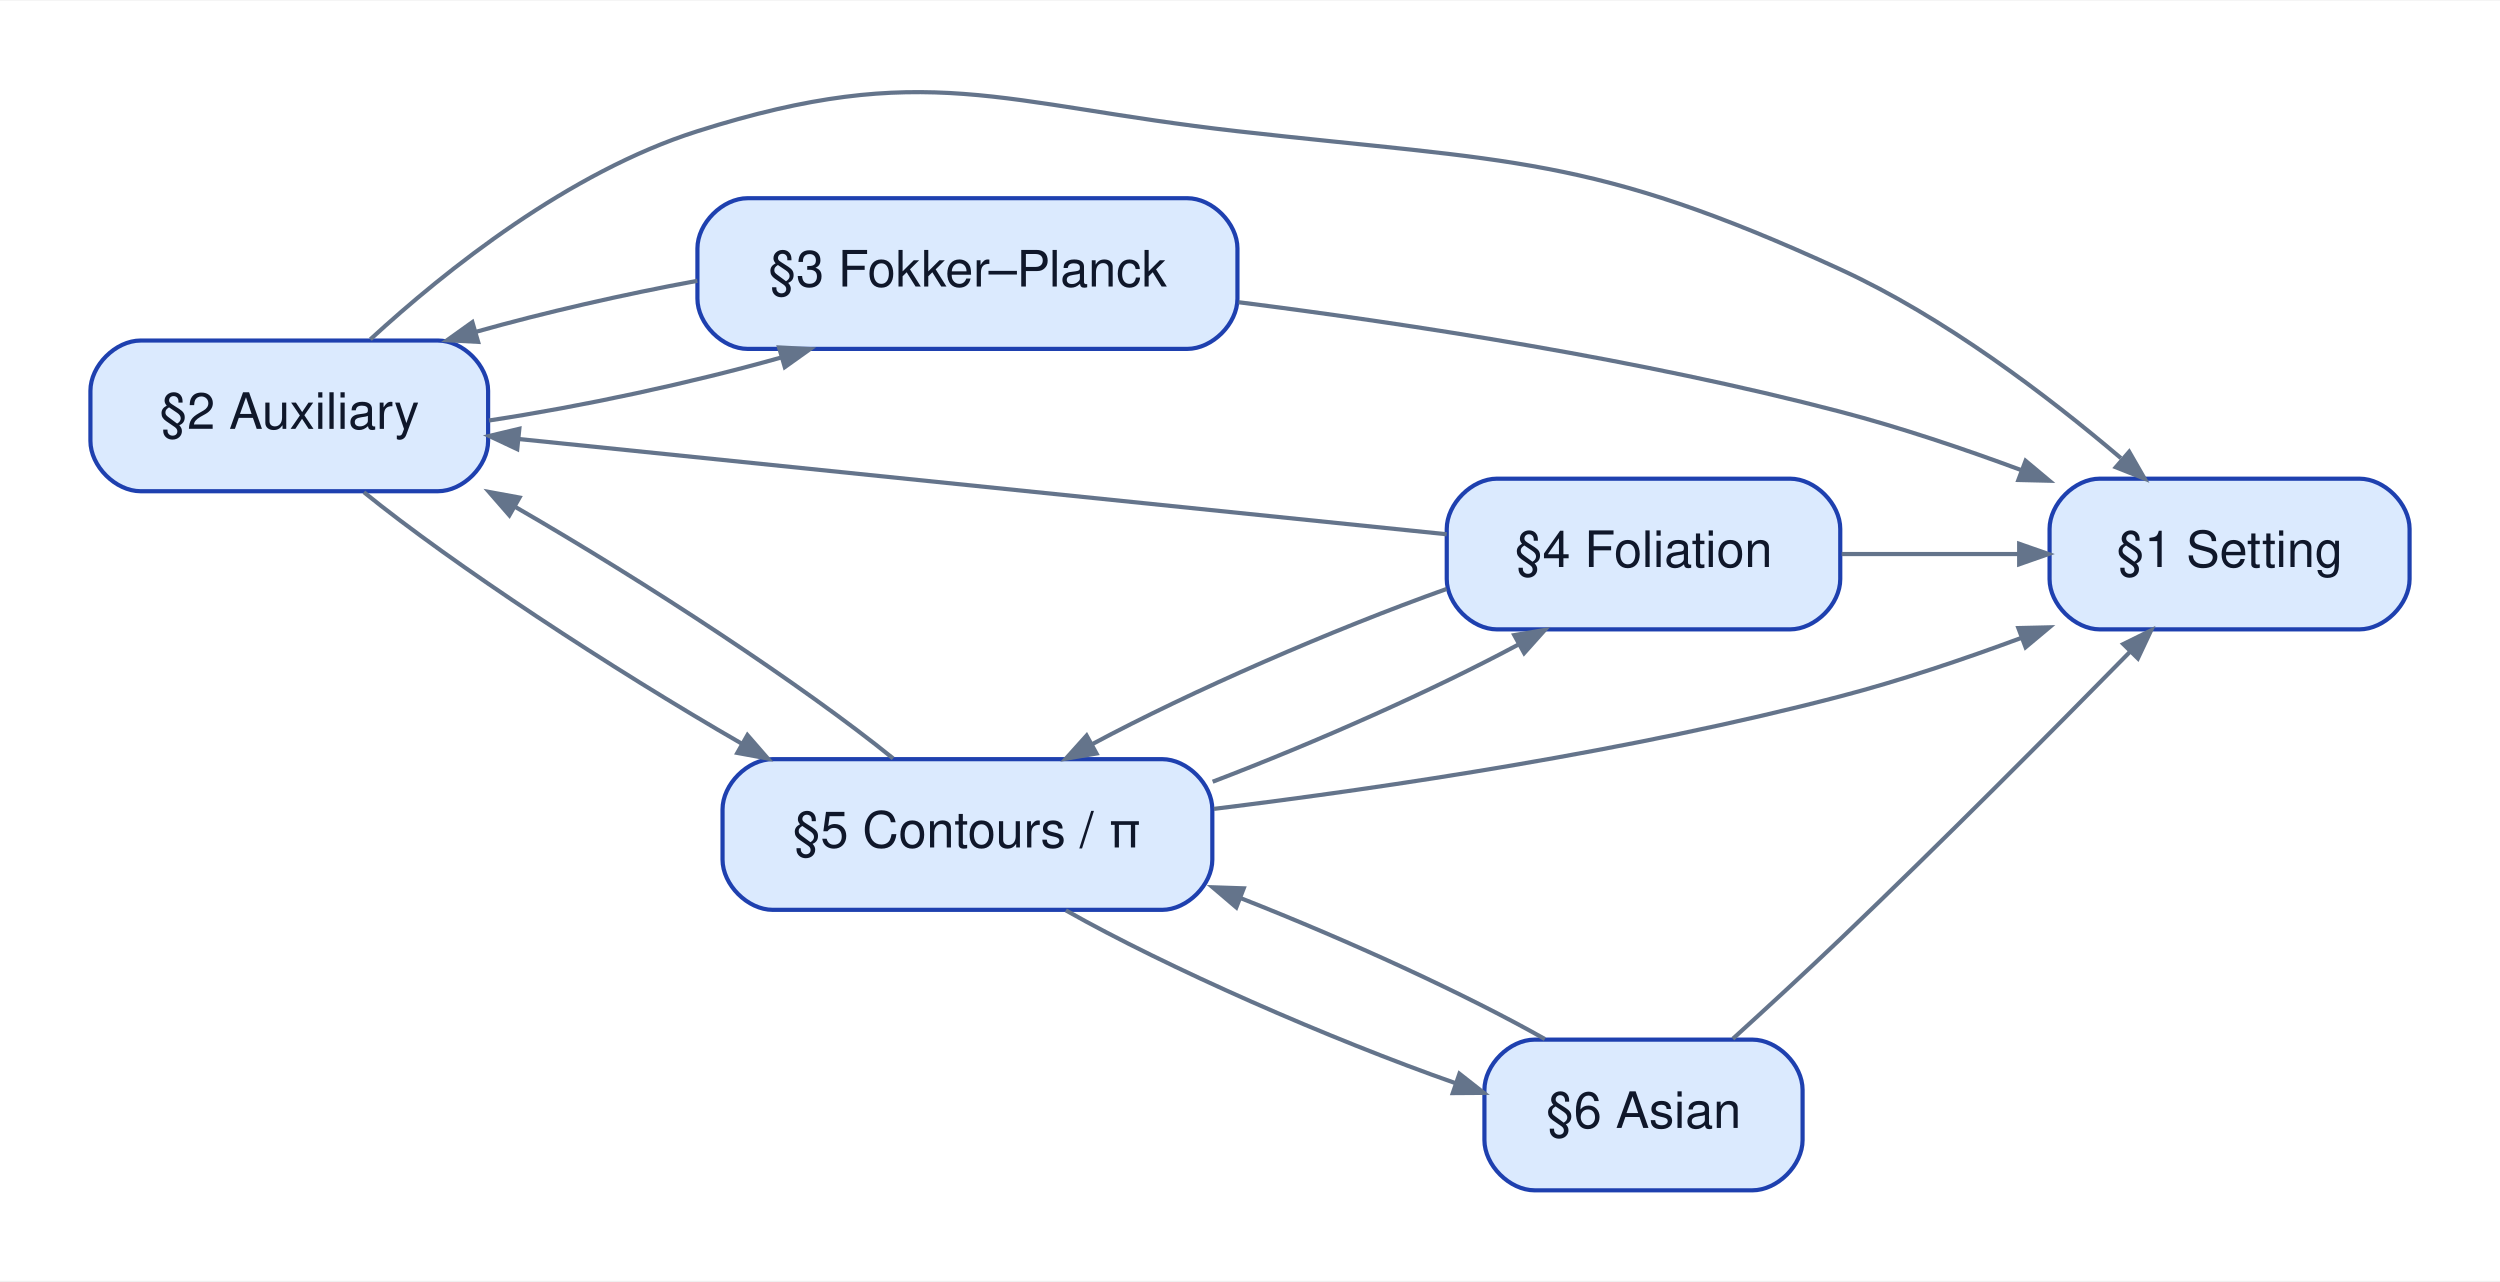
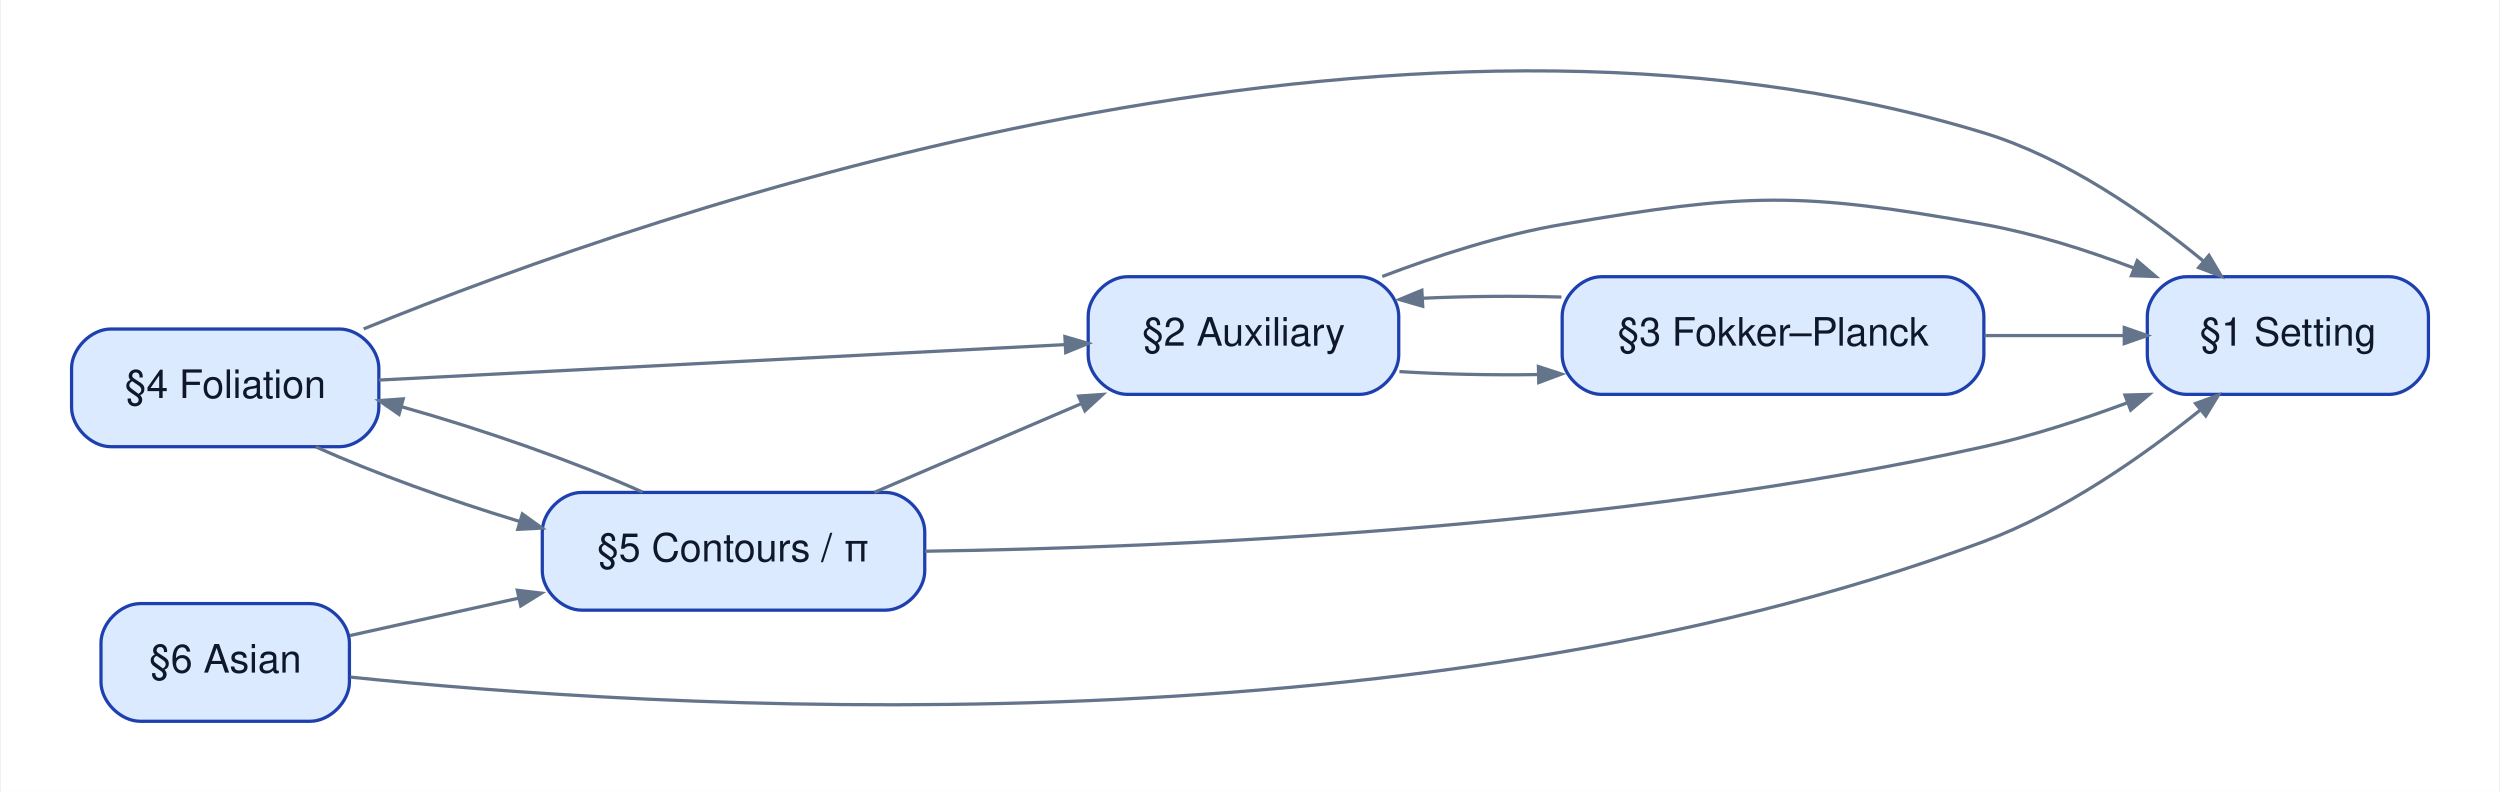
- <svg xmlns="http://www.w3.org/2000/svg" xmlns:xlink="http://www.w3.org/1999/xlink" width="597pt" height="306pt" viewBox="0.00 0.00 597.20 305.79">
-   <g id="graph0" class="graph" transform="scale(1 1) rotate(0) translate(21.6 284.19)">
-     <polygon fill="white" stroke="transparent" points="-21.6,21.6 -21.6,-284.19 575.6,-284.19 575.6,21.6 -21.6,21.6" />
+ <svg xmlns="http://www.w3.org/2000/svg" xmlns:xlink="http://www.w3.org/1999/xlink" width="764pt" height="242pt" viewBox="0.00 0.00 764.20 242.25">
+   <g id="graph0" class="graph" transform="scale(1 1) rotate(0) translate(21.6 220.65)">
+     <polygon fill="white" stroke="transparent" points="-21.6,21.6 -21.6,-220.65 742.6,-220.65 742.6,21.6 -21.6,21.6" />
    <g id="node1" class="node">
      <g id="a_node1">
        <a xlink:href="Asian/Section1.md" xlink:title="Asian/Section1.md">
-           <path fill="#dbeafe" stroke="#1e40af" d="M542,-170C542,-170 480,-170 480,-170 474,-170 468,-164 468,-158 468,-158 468,-146 468,-146 468,-140 474,-134 480,-134 480,-134 542,-134 542,-134 548,-134 554,-140 554,-146 554,-146 554,-158 554,-158 554,-164 548,-170 542,-170" />
-           <text text-anchor="middle" x="511" y="-148.9" font-family="Helvetica,sans-Serif" font-size="12.00" fill="#0f172a">§1 Setting</text>
+           <path fill="#dbeafe" stroke="#1e40af" d="M709,-136C709,-136 647,-136 647,-136 641,-136 635,-130 635,-124 635,-124 635,-112 635,-112 635,-106 641,-100 647,-100 647,-100 709,-100 709,-100 715,-100 721,-106 721,-112 721,-112 721,-124 721,-124 721,-130 715,-136 709,-136" />
+           <text text-anchor="middle" x="678" y="-114.9" font-family="Helvetica,sans-Serif" font-size="12.00" fill="#0f172a">§1 Setting</text>
        </a>
      </g>
    </g>
    <g id="node2" class="node">
      <g id="a_node2">
        <a xlink:href="Asian/Section2.md" xlink:title="Asian/Section2.md">
-           <path fill="#dbeafe" stroke="#1e40af" d="M83,-203C83,-203 12,-203 12,-203 6,-203 0,-197 0,-191 0,-191 0,-179 0,-179 0,-173 6,-167 12,-167 12,-167 83,-167 83,-167 89,-167 95,-173 95,-179 95,-179 95,-191 95,-191 95,-197 89,-203 83,-203" />
-           <text text-anchor="middle" x="47.5" y="-181.9" font-family="Helvetica,sans-Serif" font-size="12.00" fill="#0f172a">§2 Auxiliary</text>
+           <path fill="#dbeafe" stroke="#1e40af" d="M394,-136C394,-136 323,-136 323,-136 317,-136 311,-130 311,-124 311,-124 311,-112 311,-112 311,-106 317,-100 323,-100 323,-100 394,-100 394,-100 400,-100 406,-106 406,-112 406,-112 406,-124 406,-124 406,-130 400,-136 394,-136" />
+           <text text-anchor="middle" x="358.5" y="-114.9" font-family="Helvetica,sans-Serif" font-size="12.00" fill="#0f172a">§2 Auxiliary</text>
        </a>
      </g>
    </g>
    <g id="edge1" class="edge">
-       <path fill="none" stroke="#64748b" d="M66.87,-203.28C84.98,-219.91 114.33,-243.28 145,-253 199.65,-270.32 217.03,-259.44 274,-253 339.24,-245.62 358.34,-247.42 418,-220 442.81,-208.6 467.5,-189.83 485.05,-174.9" />
-       <polygon fill="#64748b" stroke="#64748b" points="487.02,-176.43 490.71,-170 483.82,-172.73 487.02,-176.43" />
+       <path fill="none" stroke="#64748b" d="M400.95,-136.07C417.71,-142.45 437.44,-148.83 456,-152 512.51,-161.66 528.56,-162.1 585,-152 600.27,-149.27 616.32,-144.18 630.66,-138.75" />
+       <polygon fill="#64748b" stroke="#64748b" points="631.92,-140.89 637.56,-136.07 630.15,-136.32 631.92,-140.89" />
    </g>
    <g id="node3" class="node">
      <g id="a_node3">
        <a xlink:href="Asian/Section3.md" xlink:title="Asian/Section3.md">
-           <path fill="#dbeafe" stroke="#1e40af" d="M262,-237C262,-237 157,-237 157,-237 151,-237 145,-231 145,-225 145,-225 145,-213 145,-213 145,-207 151,-201 157,-201 157,-201 262,-201 262,-201 268,-201 274,-207 274,-213 274,-213 274,-225 274,-225 274,-231 268,-237 262,-237" />
-           <text text-anchor="middle" x="209.5" y="-215.9" font-family="Helvetica,sans-Serif" font-size="12.00" fill="#0f172a">§3 Fokker–Planck</text>
+           <path fill="#dbeafe" stroke="#1e40af" d="M573,-136C573,-136 468,-136 468,-136 462,-136 456,-130 456,-124 456,-124 456,-112 456,-112 456,-106 462,-100 468,-100 468,-100 573,-100 573,-100 579,-100 585,-106 585,-112 585,-112 585,-124 585,-124 585,-130 579,-136 573,-136" />
+           <text text-anchor="middle" x="520.5" y="-114.9" font-family="Helvetica,sans-Serif" font-size="12.00" fill="#0f172a">§3 Fokker–Planck</text>
        </a>
      </g>
    </g>
    <g id="edge2" class="edge">
-       <path fill="none" stroke="#64748b" d="M95.21,-183.9C117.26,-187.22 143.43,-192.85 165.06,-198.96" />
-       <polygon fill="#64748b" stroke="#64748b" points="164.5,-201.35 171.91,-200.96 165.87,-196.65 164.5,-201.35" />
+       <path fill="none" stroke="#64748b" d="M406.21,-106.98C419.53,-106.15 434.34,-105.85 448.75,-106.07" />
+       <polygon fill="#64748b" stroke="#64748b" points="448.73,-108.52 455.78,-106.22 448.84,-103.62 448.73,-108.52" />
+     </g>
+     <g id="edge3" class="edge">
+       <path fill="none" stroke="#64748b" d="M585.2,-118C599.35,-118 614.15,-118 627.62,-118" />
+       <polygon fill="#64748b" stroke="#64748b" points="627.96,-120.45 634.96,-118 627.96,-115.55 627.96,-120.45" />
+     </g>
+     <g id="edge4" class="edge">
+       <path fill="none" stroke="#64748b" d="M455.78,-129.78C441.69,-130.17 426.89,-130.04 413.23,-129.41" />
+       <polygon fill="#64748b" stroke="#64748b" points="413.33,-126.96 406.21,-129.02 413.07,-131.85 413.33,-126.96" />
+     </g>
+     <g id="node4" class="node">
+       <g id="a_node4">
+         <a xlink:href="Asian/Section4.md" xlink:title="Asian/Section4.md">
+           <path fill="#dbeafe" stroke="#1e40af" d="M82,-120C82,-120 12,-120 12,-120 6,-120 0,-114 0,-108 0,-108 0,-96 0,-96 0,-90 6,-84 12,-84 12,-84 82,-84 82,-84 88,-84 94,-90 94,-96 94,-96 94,-108 94,-108 94,-114 88,-120 82,-120" />
+           <text text-anchor="middle" x="47" y="-98.9" font-family="Helvetica,sans-Serif" font-size="12.00" fill="#0f172a">§4 Foliation</text>
+         </a>
+       </g>
+     </g>
+     <g id="edge5" class="edge">
+       <path fill="none" stroke="#64748b" d="M89.35,-120.03C180.67,-157.26 405.71,-234.78 585,-180 610.16,-172.31 634.65,-155.19 652.04,-140.88" />
+       <polygon fill="#64748b" stroke="#64748b" points="653.87,-142.53 657.65,-136.15 650.72,-138.78 653.87,-142.53" />
+     </g>
+     <g id="edge6" class="edge">
+       <path fill="none" stroke="#64748b" d="M94,-104.38C150.07,-107.28 244.65,-112.17 303.94,-115.23" />
+       <polygon fill="#64748b" stroke="#64748b" points="303.88,-117.68 310.99,-115.6 304.13,-112.79 303.88,-117.68" />
    </g>
    <g id="node5" class="node">
      <g id="a_node5">
        <a xlink:href="Asian/Section5.md" xlink:title="Asian/Section5.md">
-           <path fill="#dbeafe" stroke="#1e40af" d="M256,-103C256,-103 163,-103 163,-103 157,-103 151,-97 151,-91 151,-91 151,-79 151,-79 151,-73 157,-67 163,-67 163,-67 256,-67 256,-67 262,-67 268,-73 268,-79 268,-79 268,-91 268,-91 268,-97 262,-103 256,-103" />
-           <text text-anchor="middle" x="209.5" y="-81.9" font-family="Helvetica,sans-Serif" font-size="12.00" fill="#0f172a">§5 Contours / π</text>
+           <path fill="#dbeafe" stroke="#1e40af" d="M249,-70C249,-70 156,-70 156,-70 150,-70 144,-64 144,-58 144,-58 144,-46 144,-46 144,-40 150,-34 156,-34 156,-34 249,-34 249,-34 255,-34 261,-40 261,-46 261,-46 261,-58 261,-58 261,-64 255,-70 249,-70" />
+           <text text-anchor="middle" x="202.5" y="-48.9" font-family="Helvetica,sans-Serif" font-size="12.00" fill="#0f172a">§5 Contours / π</text>
        </a>
      </g>
    </g>
-     <g id="edge3" class="edge">
-       <path fill="none" stroke="#64748b" d="M65.32,-166.77C86.61,-149.51 124.28,-124.75 155.64,-106.67" />
-       <polygon fill="#64748b" stroke="#64748b" points="156.95,-108.75 161.82,-103.15 154.53,-104.49 156.95,-108.75" />
-     </g>
-     <g id="edge4" class="edge">
-       <path fill="none" stroke="#64748b" d="M274.28,-212.15C315.67,-206.89 370.54,-198.42 418,-186 432.3,-182.26 447.48,-177.15 461.3,-172.02" />
-       <polygon fill="#64748b" stroke="#64748b" points="462.27,-174.27 467.96,-169.51 460.55,-169.69 462.27,-174.27" />
-     </g>
-     <g id="edge5" class="edge">
-       <path fill="none" stroke="#64748b" d="M144.98,-217.27C127.22,-214 108.34,-209.67 92.03,-205.06" />
-       <polygon fill="#64748b" stroke="#64748b" points="92.61,-202.68 85.21,-203.08 91.24,-207.39 92.61,-202.68" />
-     </g>
-     <g id="node4" class="node">
-       <g id="a_node4">
-         <a xlink:href="Asian/Section4.md" xlink:title="Asian/Section4.md">
-           <path fill="#dbeafe" stroke="#1e40af" d="M406,-170C406,-170 336,-170 336,-170 330,-170 324,-164 324,-158 324,-158 324,-146 324,-146 324,-140 330,-134 336,-134 336,-134 406,-134 406,-134 412,-134 418,-140 418,-146 418,-146 418,-158 418,-158 418,-164 412,-170 406,-170" />
-           <text text-anchor="middle" x="371" y="-148.9" font-family="Helvetica,sans-Serif" font-size="12.00" fill="#0f172a">§4 Foliation</text>
-         </a>
-       </g>
-     </g>
-     <g id="edge6" class="edge">
-       <path fill="none" stroke="#64748b" d="M418.34,-152C431.94,-152 446.86,-152 460.65,-152" />
-       <polygon fill="#64748b" stroke="#64748b" points="460.74,-154.45 467.74,-152 460.74,-149.55 460.74,-154.45" />
-     </g>
    <g id="edge7" class="edge">
-       <path fill="none" stroke="#64748b" d="M323.98,-156.72C265.38,-162.74 164.32,-173.11 102.25,-179.48" />
-       <polygon fill="#64748b" stroke="#64748b" points="101.96,-177.05 95.25,-180.2 102.46,-181.92 101.96,-177.05" />
+       <path fill="none" stroke="#64748b" d="M74.74,-83.93C92.02,-76.13 115.29,-67.72 137.18,-61.09" />
+       <polygon fill="#64748b" stroke="#64748b" points="137.9,-63.43 143.92,-59.1 136.51,-58.73 137.9,-63.43" />
    </g>
    <g id="edge8" class="edge">
-       <path fill="none" stroke="#64748b" d="M323.97,-143.66C296.69,-133.93 262.94,-119.25 239.38,-106.62" />
-       <polygon fill="#64748b" stroke="#64748b" points="240.33,-104.35 233.01,-103.12 237.97,-108.64 240.33,-104.35" />
+       <path fill="none" stroke="#64748b" d="M261.1,-52.02C336.44,-53.13 472.11,-58.89 585,-84 599.57,-87.24 614.95,-92.25 628.87,-97.43" />
+       <polygon fill="#64748b" stroke="#64748b" points="628.17,-99.79 635.58,-99.99 629.91,-95.21 628.17,-99.79" />
    </g>
    <g id="edge9" class="edge">
-       <path fill="none" stroke="#64748b" d="M268.38,-91.12C310.35,-96.29 368.24,-104.98 418,-118 432.3,-121.74 447.48,-126.85 461.3,-131.98" />
-       <polygon fill="#64748b" stroke="#64748b" points="460.55,-134.31 467.96,-134.49 462.27,-129.73 460.55,-134.31" />
+       <path fill="none" stroke="#64748b" d="M245.58,-70.03C265.19,-78.44 288.63,-88.48 308.98,-97.21" />
+       <polygon fill="#64748b" stroke="#64748b" points="308.07,-99.48 315.47,-99.99 310,-94.98 308.07,-99.48" />
    </g>
    <g id="edge10" class="edge">
-       <path fill="none" stroke="#64748b" d="M191.74,-103.18C170.47,-120.44 132.78,-145.22 101.39,-163.31" />
-       <polygon fill="#64748b" stroke="#64748b" points="100.08,-161.24 95.21,-166.83 102.5,-165.49 100.08,-161.24" />
-     </g>
-     <g id="edge11" class="edge">
-       <path fill="none" stroke="#64748b" d="M268.08,-97.61C292.88,-107.06 320.79,-119.48 341.12,-130.38" />
-       <polygon fill="#64748b" stroke="#64748b" points="340.13,-132.63 347.44,-133.86 342.49,-128.33 340.13,-132.63" />
+       <path fill="none" stroke="#64748b" d="M174.67,-70.11C154.36,-79.26 125.81,-89.26 100.96,-96.22" />
+       <polygon fill="#64748b" stroke="#64748b" points="100.17,-93.9 94.06,-98.1 101.45,-98.63 100.17,-93.9" />
    </g>
    <g id="node6" class="node">
      <g id="a_node6">
        <a xlink:href="Asian/Section6.md" xlink:title="Asian/Section6.md">
-           <path fill="#dbeafe" stroke="#1e40af" d="M397,-36C397,-36 345,-36 345,-36 339,-36 333,-30 333,-24 333,-24 333,-12 333,-12 333,-6 339,0 345,0 345,0 397,0 397,0 403,0 409,-6 409,-12 409,-12 409,-24 409,-24 409,-30 403,-36 397,-36" />
-           <text text-anchor="middle" x="371" y="-14.9" font-family="Helvetica,sans-Serif" font-size="12.00" fill="#0f172a">§6 Asian</text>
+           <path fill="#dbeafe" stroke="#1e40af" d="M73,-36C73,-36 21,-36 21,-36 15,-36 9,-30 9,-24 9,-24 9,-12 9,-12 9,-6 15,0 21,0 21,0 73,0 73,0 79,0 85,-6 85,-12 85,-12 85,-24 85,-24 85,-30 79,-36 73,-36" />
+           <text text-anchor="middle" x="47" y="-14.9" font-family="Helvetica,sans-Serif" font-size="12.00" fill="#0f172a">§6 Asian</text>
        </a>
      </g>
    </g>
+     <g id="edge11" class="edge">
+       <path fill="none" stroke="#64748b" d="M85.33,-13.51C174.89,-4.2 407.7,11.14 585,-55 609.44,-64.12 633.65,-81.1 651.09,-95.13" />
+       <polygon fill="#64748b" stroke="#64748b" points="649.77,-97.22 656.74,-99.76 652.88,-93.43 649.77,-97.22" />
+     </g>
    <g id="edge12" class="edge">
-       <path fill="none" stroke="#64748b" d="M233.01,-66.88C257.12,-53.22 295.98,-36.17 326.17,-25.57" />
-       <polygon fill="#64748b" stroke="#64748b" points="327.03,-27.86 332.86,-23.28 325.44,-23.23 327.03,-27.86" />
-     </g>
-     <g id="edge13" class="edge">
-       <path fill="none" stroke="#64748b" d="M392.34,-36.2C400.4,-43.52 409.71,-52.08 418,-60 442.03,-82.97 468.84,-109.93 487.28,-128.71" />
-       <polygon fill="#64748b" stroke="#64748b" points="485.61,-130.49 492.26,-133.77 489.1,-127.06 485.61,-130.49" />
-     </g>
-     <g id="edge14" class="edge">
-       <path fill="none" stroke="#64748b" d="M347.44,-36.14C328.55,-46.84 300.63,-59.62 274.92,-69.74" />
-       <polygon fill="#64748b" stroke="#64748b" points="273.73,-67.58 268.08,-72.39 275.5,-72.14 273.73,-67.58" />
+       <path fill="none" stroke="#64748b" d="M85.16,-26.23C100.67,-29.67 119.15,-33.76 136.76,-37.66" />
+       <polygon fill="#64748b" stroke="#64748b" points="136.36,-40.08 143.72,-39.2 137.42,-35.3 136.36,-40.08" />
    </g>
  </g>
</svg>
